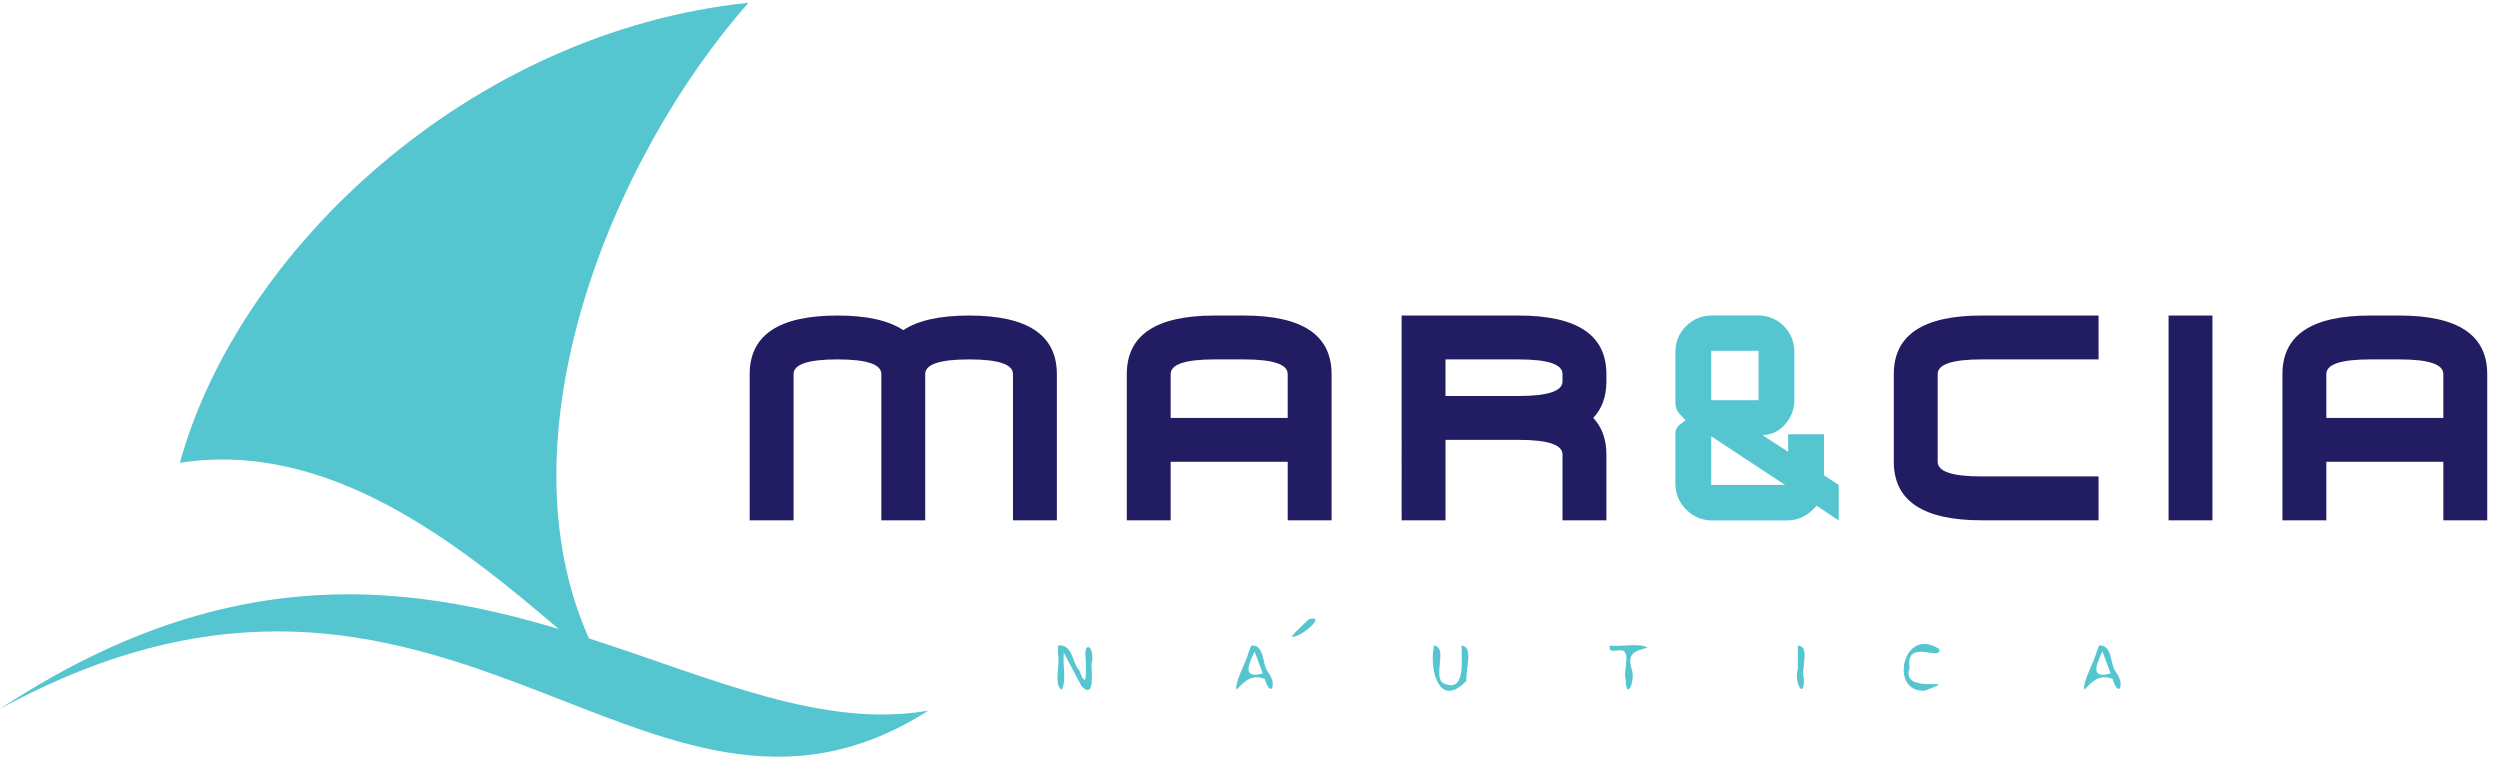
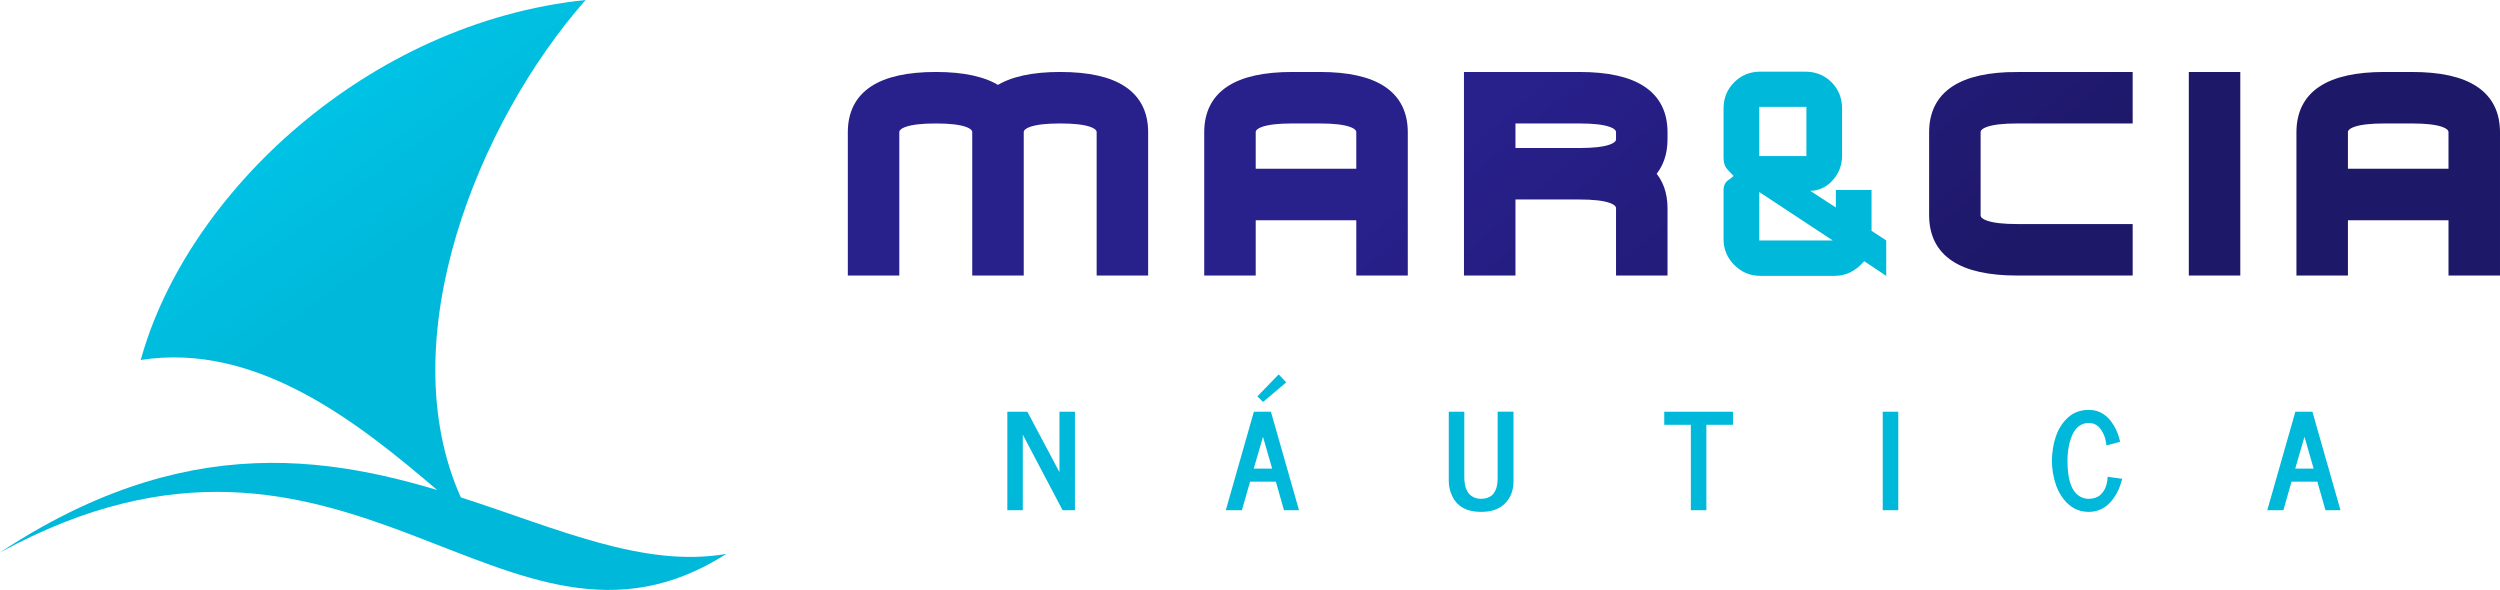
- <svg xmlns="http://www.w3.org/2000/svg" width="790" height="240" version="1.1" viewBox="0 0 790 240" xml:space="preserve">
-   <g transform="translate(.003 -83.349)">
-     <g transform="matrix(1.9805,0,0,-1.9805,-440.69,792.8)" fill="#221d63" font-size="47.796px" stroke-width=".673">
-       <g transform="matrix(1,0,0,-1,586.69,275.2)" aria-label="A">
-         <path d="m7.001-9.335v9.335h-7.001v-23.338q0-9.335 14.003-9.335h4.668q14.003 0 14.003 9.335v23.338h-7.001v-9.335zm7.001-16.337q-7.001 0-7.001 2.334v7.001h18.67v-7.001q0-2.334-7.001-2.334zm-25.171-7.001v32.673h-7.001v-32.673zm-36.839 0h18.67v7.001h-18.67q-7.001 0-7.001 2.334v14.003q0 2.334 7.001 2.334h18.67v7.001h-18.67q-14.003 0-14.003-9.335v-14.003q0-9.335 14.003-9.335zm-85.531 7.001v5.835h11.669q7.001 0 7.001-2.334v-1.167q0-2.334-7.001-2.334zm-7.001-7.001h18.67q14.003 0 14.003 9.335v1.167q0 3.617-2.1 5.835 2.1 2.217 2.1 5.835v10.502h-7.001v-10.502q0-2.334-7.001-2.334h-11.669v12.836h-7.001zm-36.849 23.338v9.335h-7.001v-23.338q0-9.335 14.003-9.335h4.668q14.003 0 14.003 9.335v23.338h-7.001v-9.335zm7.001-16.337q-7.001 0-7.001 2.334v7.001h18.67v-7.001q0-2.334-7.001-2.334zm-60.17 0q-7.001 0-7.001 2.334v23.338h-7.001v-23.338q0-9.335 14.003-9.335 7.001 0 10.502 2.334 3.501-2.334 10.502-2.334 14.003 0 14.003 9.335v23.338h-7.001v-23.338q0-2.334-7.001-2.334t-7.001 2.334v23.338h-7.001v-23.338q0-2.334-7.001-2.334z" stroke-width=".673" />
+ <svg xmlns="http://www.w3.org/2000/svg" xmlns:xlink="http://www.w3.org/1999/xlink" width="1066.162" height="251.591" version="1.1" viewBox="0 0 1066.162 251.591" xml:space="preserve" id="svg7">
+   <defs id="defs7">
+     <linearGradient id="linearGradient26">
+       <stop style="stop-color:#1e1869;stop-opacity:1;" offset="0" id="stop25" />
+       <stop style="stop-color:#28208b;stop-opacity:1;" offset="1" id="stop26" />
+     </linearGradient>
+     <linearGradient id="linearGradient23">
+       <stop style="stop-color:#00cef2;stop-opacity:1;" offset="0" id="stop23" />
+       <stop style="stop-color:#00b8d9;stop-opacity:1;" offset="1" id="stop24" />
+     </linearGradient>
+     <linearGradient xlink:href="#linearGradient26" id="linearGradient200" gradientUnits="userSpaceOnUse" gradientTransform="matrix(0.860098,0,0,0.860098,-837.2613,399.3582)" x1="-661.864" y1="619.535" x2="-498.034" y2="477.123" />
+     <linearGradient xlink:href="#linearGradient23" id="linearGradient24" x1="1594.726" y1="1240.797" x2="1684.26" y2="1347.603" gradientUnits="userSpaceOnUse" spreadMethod="pad" />
+     <style type="text/css" id="style1">
+    
+     .fil0 {fill:#5CC6D0}
+     .fil2 {fill:#5CC6D0;fill-rule:nonzero}
+     .fil1 {fill:#5CC6D0;fill-rule:nonzero}
+     .fil3 {fill:#36346A;fill-rule:nonzero}
+    
+   </style>
+     <style type="text/css" id="style1-9">
+    
+     .fil2 {fill:#5CC6D0}
+     .fil1 {fill:#5CC6D0;fill-rule:nonzero}
+     .fil3 {fill:#5CC6D0;fill-rule:nonzero}
+     .fil0 {fill:#36346A;fill-rule:nonzero}
+    
+   </style>
+     <linearGradient xlink:href="#linearGradient23" id="linearGradient56" x1="14587.257" y1="1589.229" x2="14675.89" y2="1712.076" gradientUnits="userSpaceOnUse" />
+     <linearGradient xlink:href="#linearGradient26" id="linearGradient15" x1="-69.559" y1="14.117" x2="-117.804" y2="-41.543" gradientUnits="userSpaceOnUse" />
+     <linearGradient xlink:href="#linearGradient23" id="linearGradient17" x1="582.451" y1="273.516" x2="490.41" y2="167.331" gradientUnits="userSpaceOnUse" />
+     <linearGradient xlink:href="#linearGradient26" id="linearGradient21" x1="-69.559" y1="14.117" x2="-117.804" y2="-41.543" gradientUnits="userSpaceOnUse" />
+     <linearGradient xlink:href="#linearGradient26" id="linearGradient1" gradientUnits="userSpaceOnUse" x1="-69.559" y1="14.117" x2="-117.804" y2="-41.543" />
+     <linearGradient xlink:href="#linearGradient23" id="linearGradient2" gradientUnits="userSpaceOnUse" x1="1594.726" y1="1240.797" x2="1684.26" y2="1347.603" spreadMethod="pad" />
+     <linearGradient xlink:href="#linearGradient23" id="linearGradient3" gradientUnits="userSpaceOnUse" x1="1594.726" y1="1240.797" x2="1684.26" y2="1347.603" spreadMethod="pad" />
+     <linearGradient xlink:href="#linearGradient23" id="linearGradient4" gradientUnits="userSpaceOnUse" x1="1594.726" y1="1240.797" x2="1684.26" y2="1347.603" spreadMethod="pad" />
+     <linearGradient xlink:href="#linearGradient23" id="linearGradient5" gradientUnits="userSpaceOnUse" x1="1594.726" y1="1240.797" x2="1684.26" y2="1347.603" spreadMethod="pad" />
+     <linearGradient xlink:href="#linearGradient23" id="linearGradient6" gradientUnits="userSpaceOnUse" x1="1594.726" y1="1240.797" x2="1684.26" y2="1347.603" spreadMethod="pad" />
+     <linearGradient xlink:href="#linearGradient23" id="linearGradient7" gradientUnits="userSpaceOnUse" x1="1594.726" y1="1240.797" x2="1684.26" y2="1347.603" spreadMethod="pad" />
+   </defs>
+   <g id="g171" transform="matrix(1.023999,0,0,1.023999,-1786.027,-1889.472)" style="display:inline">
+     <rect style="opacity:1;fill:none;fill-opacity:1;stroke-width:4.816" id="rect166" width="500" height="1298.112" x="1845.189" y="-3042.28" transform="rotate(90)" />
+     <g id="g170" transform="translate(-10907.228,-496.3773)">
+       <use x="0" y="0" xlink:href="#g26" id="use150-2" style="stroke-width:0.84" transform="translate(-1873.245,752.3374)" />
+       <use x="0" y="0" xlink:href="#text52" id="use27-6" style="display:none;stroke-width:0.84" transform="matrix(1.477272,0,0,1.477272,-8331.746,-596.0995)" />
+       <path style="font-weight:bold;font-size:55.448px;line-height:1.85;font-family:'News Cycle';-inkscape-font-specification:'News Cycle Bold';text-align:center;letter-spacing:59.61px;writing-mode:vertical-lr;text-anchor:middle;fill:#00b8d9;stroke-width:3.176" d="m -2538.207,13092.632 h 25.179 v 6.443 h -41.017 v -5.144 l 31.46,-16.569 h -31.46 v -6.444 h 41.017 v 8.339 z m 37.389,94.427 -8.149,-9.638 2.328,-2.356 9.151,8.854 z m -35.9,-13.51 v 7.662 l 13.239,-3.817 z m -17.327,-11.642 41.017,11.696 v 7.094 l -41.017,11.696 v -6.254 l 11.886,-3.385 v -10.748 l -11.886,-3.384 z m 12.129,92.858 h 28.888 v 6.47 h -27.345 q -6.85,0 -8.501,4.413 -0.433,1.137 -0.433,2.545 0,1.408 0.379,2.545 0.379,1.137 0.948,1.841 0.569,0.704 1.435,1.219 0.893,0.514 1.625,0.758 0.731,0.243 1.733,0.406 1.3,0.162 2.816,0.162 h 27.345 v 6.606 h -28.888 q -6.2,0 -9.828,-4.088 -3.005,-3.384 -3.005,-9.422 0,-9.178 6.958,-12.183 2.87,-1.272 5.875,-1.272 z m 23.446,89.743 h 5.442 v 28.618 h -5.442 v -11.074 h -35.575 v -6.47 h 35.575 z m -35.575,90.989 h 41.017 v 6.471 h -41.017 z m 15.432,70.9 q 2.545,-0.433 5.144,-0.433 2.599,0 5.117,0.406 2.518,0.406 4.9,1.192 2.41,0.812 4.413,2.084 2.03,1.3 3.547,2.951 3.222,3.52 3.222,8.745 0,6.633 -6.633,10.478 -3.222,1.868 -6.633,2.518 h -0.027 l -1.516,-5.632 q 2.897,-0.433 4.223,-1.028 1.354,-0.596 2.247,-1.192 0.92,-0.595 1.516,-1.299 1.381,-1.679 1.381,-3.818 0,-2.111 -0.975,-3.628 -0.948,-1.516 -2.518,-2.49 -1.543,-0.975 -3.628,-1.625 -3.845,-1.191 -8.664,-1.191 -12.779,0 -15.27,6.064 -0.541,1.3 -0.541,2.762 0,1.462 0.379,2.599 0.379,1.164 0.975,1.949 0.623,0.786 1.462,1.381 0.839,0.623 1.679,0.975 0.866,0.379 1.76,0.596 1.57,0.406 2.924,0.406 l -0.839,6.037 q -5.198,-1.218 -9.016,-4.25 -4.765,-3.845 -4.765,-9.666 0,-7.147 6.796,-11.506 3.817,-2.464 9.341,-3.385 z m 1.895,100.899 v 7.661 l 13.239,-3.817 z m -17.327,-11.642 41.017,11.696 v 7.093 l -41.017,11.696 v -6.254 l 11.886,-3.384 v -10.749 l -11.886,-3.384 z" id="text52-3" transform="rotate(-90)" aria-label="NÁUTICA" />
+       <text xml:space="preserve" style="font-weight:bold;font-size:135.458px;line-height:1.85;font-family:Inter;-inkscape-font-specification:'Inter Bold';text-align:center;letter-spacing:10.24px;writing-mode:vertical-lr;text-anchor:middle;display:none;fill:url(#linearGradient200);stroke-width:3.251" x="-1345.836" y="837.358" id="text187" transform="matrix(0,-0.9765634,0.9765634,0,12528.482,1116.191)">
+         <tspan id="tspan187" x="0" y="0" style="font-style:normal;font-variant:normal;font-weight:bold;font-stretch:normal;font-family:Jost;-inkscape-font-specification:'Jost Bold';fill:url(#linearGradient200);fill-opacity:1;stroke-width:3.251">MAR<tspan style="fill:url(#linearGradient200);fill-opacity:1" id="tspan58">&amp;</tspan>CIA</tspan>
+       </text>
+       <use x="0" y="0" xlink:href="#g3" id="use8" transform="matrix(0.9939346,0,0,0.9939346,-1238.344,448.563)" style="stroke-width:0.84" />
+     </g>
+   </g>
+   <g id="g71" transform="matrix(1.190559,0,0,1.190559,-15836.519,-2906.328)" style="display:inline;stroke-width:0.84">
+     <path style="font-weight:bold;font-size:55.431px;line-height:1.85;font-family:'News Cycle';-inkscape-font-specification:'News Cycle Bold';text-align:center;letter-spacing:44.712px;writing-mode:vertical-lr;text-anchor:middle;fill:#00b8d9;stroke-width:3.175" d="m -2125.588,14464.709 h 25.172 v 6.442 h -41.005 v -5.143 l 31.451,-16.564 h -31.451 v -6.442 h 41.005 v 8.337 z m 37.378,79.52 -8.147,-9.636 2.328,-2.354 9.148,8.85 z m -35.89,-13.506 v 7.66 l 13.235,-3.817 z m -17.322,-11.639 41.005,11.693 v 7.091 l -41.005,11.693 v -6.252 l 11.882,-3.384 v -10.745 l -11.882,-3.383 z m 12.126,77.95 h 28.88 v 6.469 h -27.337 q -6.848,0 -8.499,4.412 -0.433,1.136 -0.433,2.544 0,1.407 0.379,2.544 0.379,1.137 0.947,1.841 0.568,0.703 1.435,1.218 0.893,0.514 1.624,0.757 0.731,0.244 1.732,0.406 1.299,0.163 2.815,0.163 h 27.337 v 6.604 h -28.88 q -6.198,0 -9.825,-4.087 -3.004,-3.383 -3.004,-9.419 0,-9.175 6.956,-12.18 2.869,-1.272 5.873,-1.272 z m 23.439,74.837 h 5.44 v 28.609 h -5.44 v -11.07 h -35.565 v -6.469 h 35.565 z m -35.565,76.082 h 41.005 v 6.469 h -41.005 z m 15.428,56 q 2.544,-0.434 5.143,-0.434 2.598,0 5.115,0.406 2.517,0.406 4.899,1.191 2.409,0.812 4.412,2.084 2.03,1.3 3.546,2.951 3.221,3.518 3.221,8.742 0,6.631 -6.631,10.475 -3.221,1.867 -6.631,2.517 h -0.027 l -1.516,-5.63 q 2.896,-0.433 4.222,-1.028 1.353,-0.596 2.247,-1.191 0.92,-0.596 1.516,-1.3 1.38,-1.678 1.38,-3.816 0,-2.111 -0.974,-3.627 -0.947,-1.515 -2.517,-2.49 -1.543,-0.974 -3.627,-1.624 -3.843,-1.191 -8.661,-1.191 -12.775,0 -15.265,6.063 -0.541,1.299 -0.541,2.761 0,1.461 0.379,2.598 0.379,1.164 0.974,1.949 0.623,0.785 1.462,1.38 0.839,0.623 1.678,0.975 0.866,0.379 1.759,0.595 1.57,0.406 2.923,0.406 l -0.839,6.036 q -5.197,-1.218 -9.013,-4.249 -4.764,-3.844 -4.764,-9.663 0,-7.146 6.794,-11.503 3.816,-2.463 9.338,-3.383 z m 1.895,85.988 v 7.66 l 13.235,-3.817 z m -17.322,-11.639 41.005,11.693 v 7.091 l -41.005,11.693 v -6.252 l 11.882,-3.384 v -10.745 l -11.882,-3.383 z" id="text52" transform="rotate(-90)" aria-label="NÁUTICA" />
+   </g>
+   <g id="g27" transform="matrix(1.190559,0,0,1.190559,-16960.519,-2906.328)" style="stroke-width:0.84">
+     <g id="g3" transform="matrix(1.492003,0,0,1.492003,-7505.462,-800.8999)" style="display:inline">
+       <g transform="matrix(1.663504,0,0,1.663504,15043.063,1889.277)" aria-label="A" id="g2-3" style="display:inline;fill:#211a72;fill-opacity:1;stroke:url(#linearGradient21);stroke-width:1.692;stroke-dasharray:none;stroke-opacity:1;paint-order:stroke fill markers">
+         <path d="M 7.001,-9.335 V 0 H 0 v -23.338 q 0,-9.335 14.003,-9.335 h 4.668 q 14.003,0 14.003,9.335 V 0 h -7.001 v -9.335 z m 7.001,-16.337 q -7.001,0 -7.001,2.334 v 7.001 h 18.67 v -7.001 q 0,-2.334 -7.001,-2.334 z m -25.171,-7.001 V -6e-4 h -7.001 v -32.673 z m -36.839,0 h 18.67 v 7.001 h -18.67 q -7.001,0 -7.001,2.334 v 14.003 q 0,2.334 7.001,2.334 h 18.67 V -2e-4 h -18.67 q -14.003,0 -14.003,-9.335 v -14.003 q 0,-9.335 14.003,-9.335 z m -85.531,7.001 v 5.835 h 11.669 q 7.001,0 7.001,-2.334 v -1.167 q 0,-2.334 -7.001,-2.334 z m -7.001,-7.001 h 18.67 q 14.003,0 14.003,9.335 v 1.167 q 0,3.617 -2.1,5.835 2.1,2.217 2.1,5.835 V -5e-4 h -7.001 v -10.502 q 0,-2.334 -7.001,-2.334 h -11.669 V -3e-4 h -7.001 z m -36.849,23.338 V -4e-4 h -7.001 v -23.338 q 0,-9.335 14.003,-9.335 h 4.668 q 14.003,0 14.003,9.335 V -4e-4 h -7.001 v -9.335 z m 7.001,-16.337 q -7.001,0 -7.001,2.334 v 7.001 h 18.67 v -7.001 q 0,-2.334 -7.001,-2.334 z m -60.17,0 q -7.001,0 -7.001,2.334 V -8e-4 h -7.001 v -23.338 q 0,-9.335 14.003,-9.335 7.001,0 10.502,2.334 3.501,-2.334 10.502,-2.334 14.003,0 14.003,9.335 V -8e-4 h -7.001 v -23.338 q 0,-2.334 -7.001,-2.334 -7.001,0 -7.001,2.334 V -8e-4 h -7.001 v -23.338 q 0,-2.334 -7.001,-2.334 z" stroke-width="0.673" id="path1-5" style="fill:url(#linearGradient15);fill-opacity:1;stroke:url(#linearGradient1);stroke-width:1.692;stroke-dasharray:none;stroke-opacity:1;paint-order:stroke fill markers" />
+       </g>
+       <g fill="#55c5d0" id="g6-6-6" style="display:inline;fill:url(#linearGradient17);fill-opacity:1;stroke:none;stroke-width:0.773;stroke-dasharray:none;stroke-opacity:1;paint-order:stroke fill markers" transform="matrix(0.8851096,0,0,0.8851096,14412.177,1671.432)">
+         <path d="m 540.74,209.81 h 14.967 V 194.204 H 540.74 Z m 0,11.4 v 15.372 h 23.314 z m 35.635,12.32 4.657,3.052 v 11.23 l -6.993,-4.657 c -2.647,3.099 -5.763,4.657 -9.345,4.657 h -23.595 c -3.223,0 -5.981,-1.137 -8.254,-3.427 -2.289,-2.274 -3.426,-5.03 -3.426,-8.254 v -15.559 c 0,-1.433 0.545,-2.508 1.651,-3.239 0.67,-0.452 1.183,-0.872 1.542,-1.231 -1.339,-1.339 -2.134,-2.196 -2.368,-2.554 -0.545,-0.825 -0.825,-1.901 -0.825,-3.239 v -15.606 c 0,-3.286 1.121,-6.058 3.38,-8.301 2.243,-2.258 5.015,-3.38 8.301,-3.38 h 14.235 c 3.317,0 6.09,1.121 8.333,3.348 2.227,2.243 3.348,5.015 3.348,8.332 v 15.014 c 0,3.193 -1.137,5.934 -3.426,8.255 -1.822,1.822 -4.034,2.788 -6.65,2.881 l 8.114,5.28 v -5.56 h 11.322 z" stroke-width="1.333" id="path2-2" style="fill:#00b8d9;fill-opacity:1;stroke:none;stroke-width:0.773;stroke-dasharray:none;stroke-opacity:1;paint-order:stroke fill markers" />
      </g>
    </g>
-     <g fill="#55c5d0">
-       <path d="m540.74 209.81h14.967v-15.606h-14.967zm0 11.4v15.372h23.314zm35.635 12.32 4.657 3.052v11.23l-6.993-4.657c-2.647 3.099-5.763 4.657-9.345 4.657h-23.595c-3.223 0-5.981-1.137-8.254-3.427-2.289-2.274-3.426-5.03-3.426-8.254v-15.559c0-1.433 0.545-2.508 1.651-3.239 0.67-0.452 1.183-0.872 1.542-1.231-1.339-1.339-2.134-2.196-2.368-2.554-0.545-0.825-0.825-1.901-0.825-3.239v-15.606c0-3.286 1.121-6.058 3.38-8.301 2.243-2.258 5.015-3.38 8.301-3.38h14.235c3.317 0 6.09 1.121 8.333 3.348 2.227 2.243 3.348 5.015 3.348 8.332v15.014c0 3.193-1.137 5.934-3.426 8.255-1.822 1.822-4.034 2.788-6.65 2.881l8.114 5.28v-5.56h11.322z" stroke-width="1.333" />
-       <path d="m293.34 307.92c-33.411 5.748-67.944-10.163-107.23-22.835-28.602-63.825 6.962-151.55 50.389-200.86-88.137 9.175-161.16 78.199-179.66 145.37 47.169-7.347 88.32 25.742 119.72 52.52-27.931-8.36-58.311-14.176-92.37-9.014-16.475 2.498-33.811 7.564-52.146 16.153-10.354 4.851-21.029 10.826-32.046 18.096 141.14-77.069 203.85 57.678 293.33 0.573z" fill-rule="evenodd" stroke-width="1.333" />
-       <g transform="matrix(1.9805,0,0,-1.9805,-440.69,792.8)" stroke-width=".673">
-         <g transform="matrix(.96398 0 -.26596 -.96398 423.2 247.36)" aria-label="´">
-           <path d="m4.966-12.496c3.077-0.879-0.695 3.286-2.029 2.869 0.328-0.76 1.421-1.968 2.029-2.869zm132.86 5.318c-0.454 2.344-0.767 4.56 2.355 3.645-0.785-1.215-1.57-2.43-2.355-3.645zm-0.829-0.976c2.238-0.18 2.607 3.104 4.033 4.428 2.129 2.063 1.601 4.41-0.259 1.103-2.571-0.94-3.353 0.648-4.211 1.792-0.632-1.439 0.341-4.324 0.331-6.323 0.035-0.334 0.071-0.668 0.106-1.001zm-26.333 0.564c1.268 2.23-6.194-1.922-4.005 3.105-0.395 4.806 9.73 1.199 3.579 3.797-5.905 0.461-6.677-10.824 0.426-6.902zm-23.52-0.564c2.132 0.108 1.531 3.805 2.494 5.448 1.189 3.752-1.554 0.614-1.413-1.529zm-31.1 0c2.002 0.238 4.724-0.47 6.29 0.341-1.4 0.531-3.372 0.626-1.618 3.558 1.226 1.961 0.569 5.407-0.52 1.723-0.961-1.53-0.165-5.369-2.734-4.788-0.821 0.014-1.413 0.237-1.417-0.834zm-29.182 0c2.436 0.224 1.263 4.656 3.119 6.147 4.567 2.063 2.088-3.883 1.499-6.124 2.096 0.096 1.736 4.048 2.42 5.806-3.174 4.746-6.647-1.836-6.904-5.343l-0.094-0.341zm-29.372 0.976c-0.454 2.344-0.767 4.56 2.355 3.645-0.785-1.215-1.57-2.43-2.355-3.645zm-0.829-0.976c2.238-0.18 2.607 3.104 4.033 4.428 2.129 2.063 1.601 4.41-0.259 1.103-2.571-0.94-3.353 0.648-4.211 1.792-0.632-1.439 0.341-4.324 0.331-6.323 0.035-0.334 0.071-0.668 0.106-1.001zm-31.973 0c2.359-0.309 3.073 2.82 4.659 4.125 2.248 3.426 1.237 0.496 0.58-1.744-1.452-3.612 1.104-2.124 1.15 0.683 0.392 1.497 2.191 5.861-0.602 3.709-1.498-1.859-2.997-3.718-4.495-5.577 0.303 1.933 1.778 4.76 1.337 6.127-1.601-0.792-1.341-4.029-2.205-5.789-0.141-0.512-0.282-1.024-0.424-1.536z" stroke-width=".673" />
-         </g>
+     <g id="g26" transform="matrix(1.083103,0,0,1.083103,12889.515,269.3166)" style="display:inline;fill:url(#linearGradient24);stroke-width:0.775">
+       <g id="g55" style="display:none;fill:url(#linearGradient7)">
+         <path d="m 1711.742,1218.639 c -43.344,14.339 -137.352,86.106 -143.324,110.558 -5.881,24.081 17.548,32.819 24.598,36.138 -31.539,-50.738 57.315,-30.662 93.896,21.004 -0.933,-18.788 -19.311,-73.418 -84.22,-62.983 28.318,-19.305 51.545,-4.44 74.672,11.101 -6.51,-47.13 11.824,-85.054 34.377,-115.819 z" style="display:inline;opacity:1;fill:url(#linearGradient2);fill-opacity:1;stroke-width:12.31" id="path97-9" transform="translate(-6.5505384e-4,6.2210193e-4)" />
+         <path style="display:inline;opacity:1;fill:url(#linearGradient3);fill-opacity:1;stroke-width:12.31" d="m 1765.598,1366.501 c -16.002,13.308 -35.545,15.722 -62.088,19.485 -2.714,-1.277 -6.678,-15.385 -9.964,-24.519 7.942,4.47 42.047,5.697 51.717,-9.404 -18.746,4.846 -41.854,6.459 -59.418,-14.398 -1.21,-6.88 -1.982,-13.605 -2.088,-19.489 -0.37,-20.42 10.274,-79.48 37.888,-94.951 -9.99,37.317 -14.242,113.459 43.953,143.277 z" id="path128-2" transform="translate(-6.5505384e-4,6.2210193e-4)" />
+         <path d="m 1711.742,1218.639 c -43.344,14.339 -137.352,86.106 -143.324,110.558 -5.881,24.081 17.548,32.819 24.598,36.138 -31.539,-50.738 57.315,-30.662 93.896,21.004 -0.933,-18.788 -19.311,-73.418 -84.22,-62.983 28.318,-19.305 51.545,-4.44 74.672,11.101 -6.51,-47.13 11.824,-85.054 34.377,-115.819 z" style="display:inline;opacity:1;fill:url(#linearGradient4);fill-opacity:1;stroke-width:12.31" id="path163-6" transform="translate(-6.5505384e-4,6.2210193e-4)" />
+         <path style="display:inline;opacity:1;fill:url(#linearGradient5);fill-opacity:1;stroke-width:12.31" d="m 1765.598,1366.501 c -16.002,13.308 -35.545,15.722 -62.088,19.485 -2.714,-1.277 -6.678,-15.385 -9.964,-24.519 7.942,4.47 42.047,5.697 51.717,-9.404 -18.746,4.846 -41.854,6.459 -59.418,-14.398 -1.21,-6.88 -1.982,-13.605 -2.088,-19.489 -0.37,-20.42 10.274,-79.48 37.888,-94.951 -9.99,37.317 -14.242,113.459 43.953,143.277 z" id="path165-6" transform="translate(-6.5505384e-4,6.2210193e-4)" />
+         <path style="display:inline;opacity:1;fill:url(#linearGradient6);fill-opacity:1;stroke-width:12.31" d="m 1519.925,1365.779 c 6.472,-3.272 177.85,78.972 258.776,21.817 -16.189,32.412 -49.665,57.887 -131.208,57.887 -67.763,0 -95.295,-23.603 -127.567,-79.704 z" id="path131-1-4" transform="translate(-6.5505384e-4,6.2210193e-4)" />
      </g>
+       <path class="fil0" d="m 14524.641,1819.328 c 145.548,-79.476 210.225,59.479 302.498,0.591 -34.453,5.928 -70.066,-10.48 -110.577,-23.548 -29.495,-65.818 7.18,-156.286 51.964,-207.142 -90.892,9.462 -166.192,80.642 -185.271,149.915 48.642,-7.577 91.079,26.546 123.462,54.161 -28.804,-8.621 -60.133,-14.619 -95.255,-9.296 -16.99,2.575 -34.867,7.8 -53.775,16.657 -10.678,5.002 -21.684,11.163 -33.046,18.661 z" id="path44-8" style="display:inline;fill:url(#linearGradient56);fill-rule:nonzero;stroke-width:0.026" transform="matrix(0.9232731,0,0,0.9232731,-11900.543,-248.6528)" />
    </g>
  </g>
</svg>
